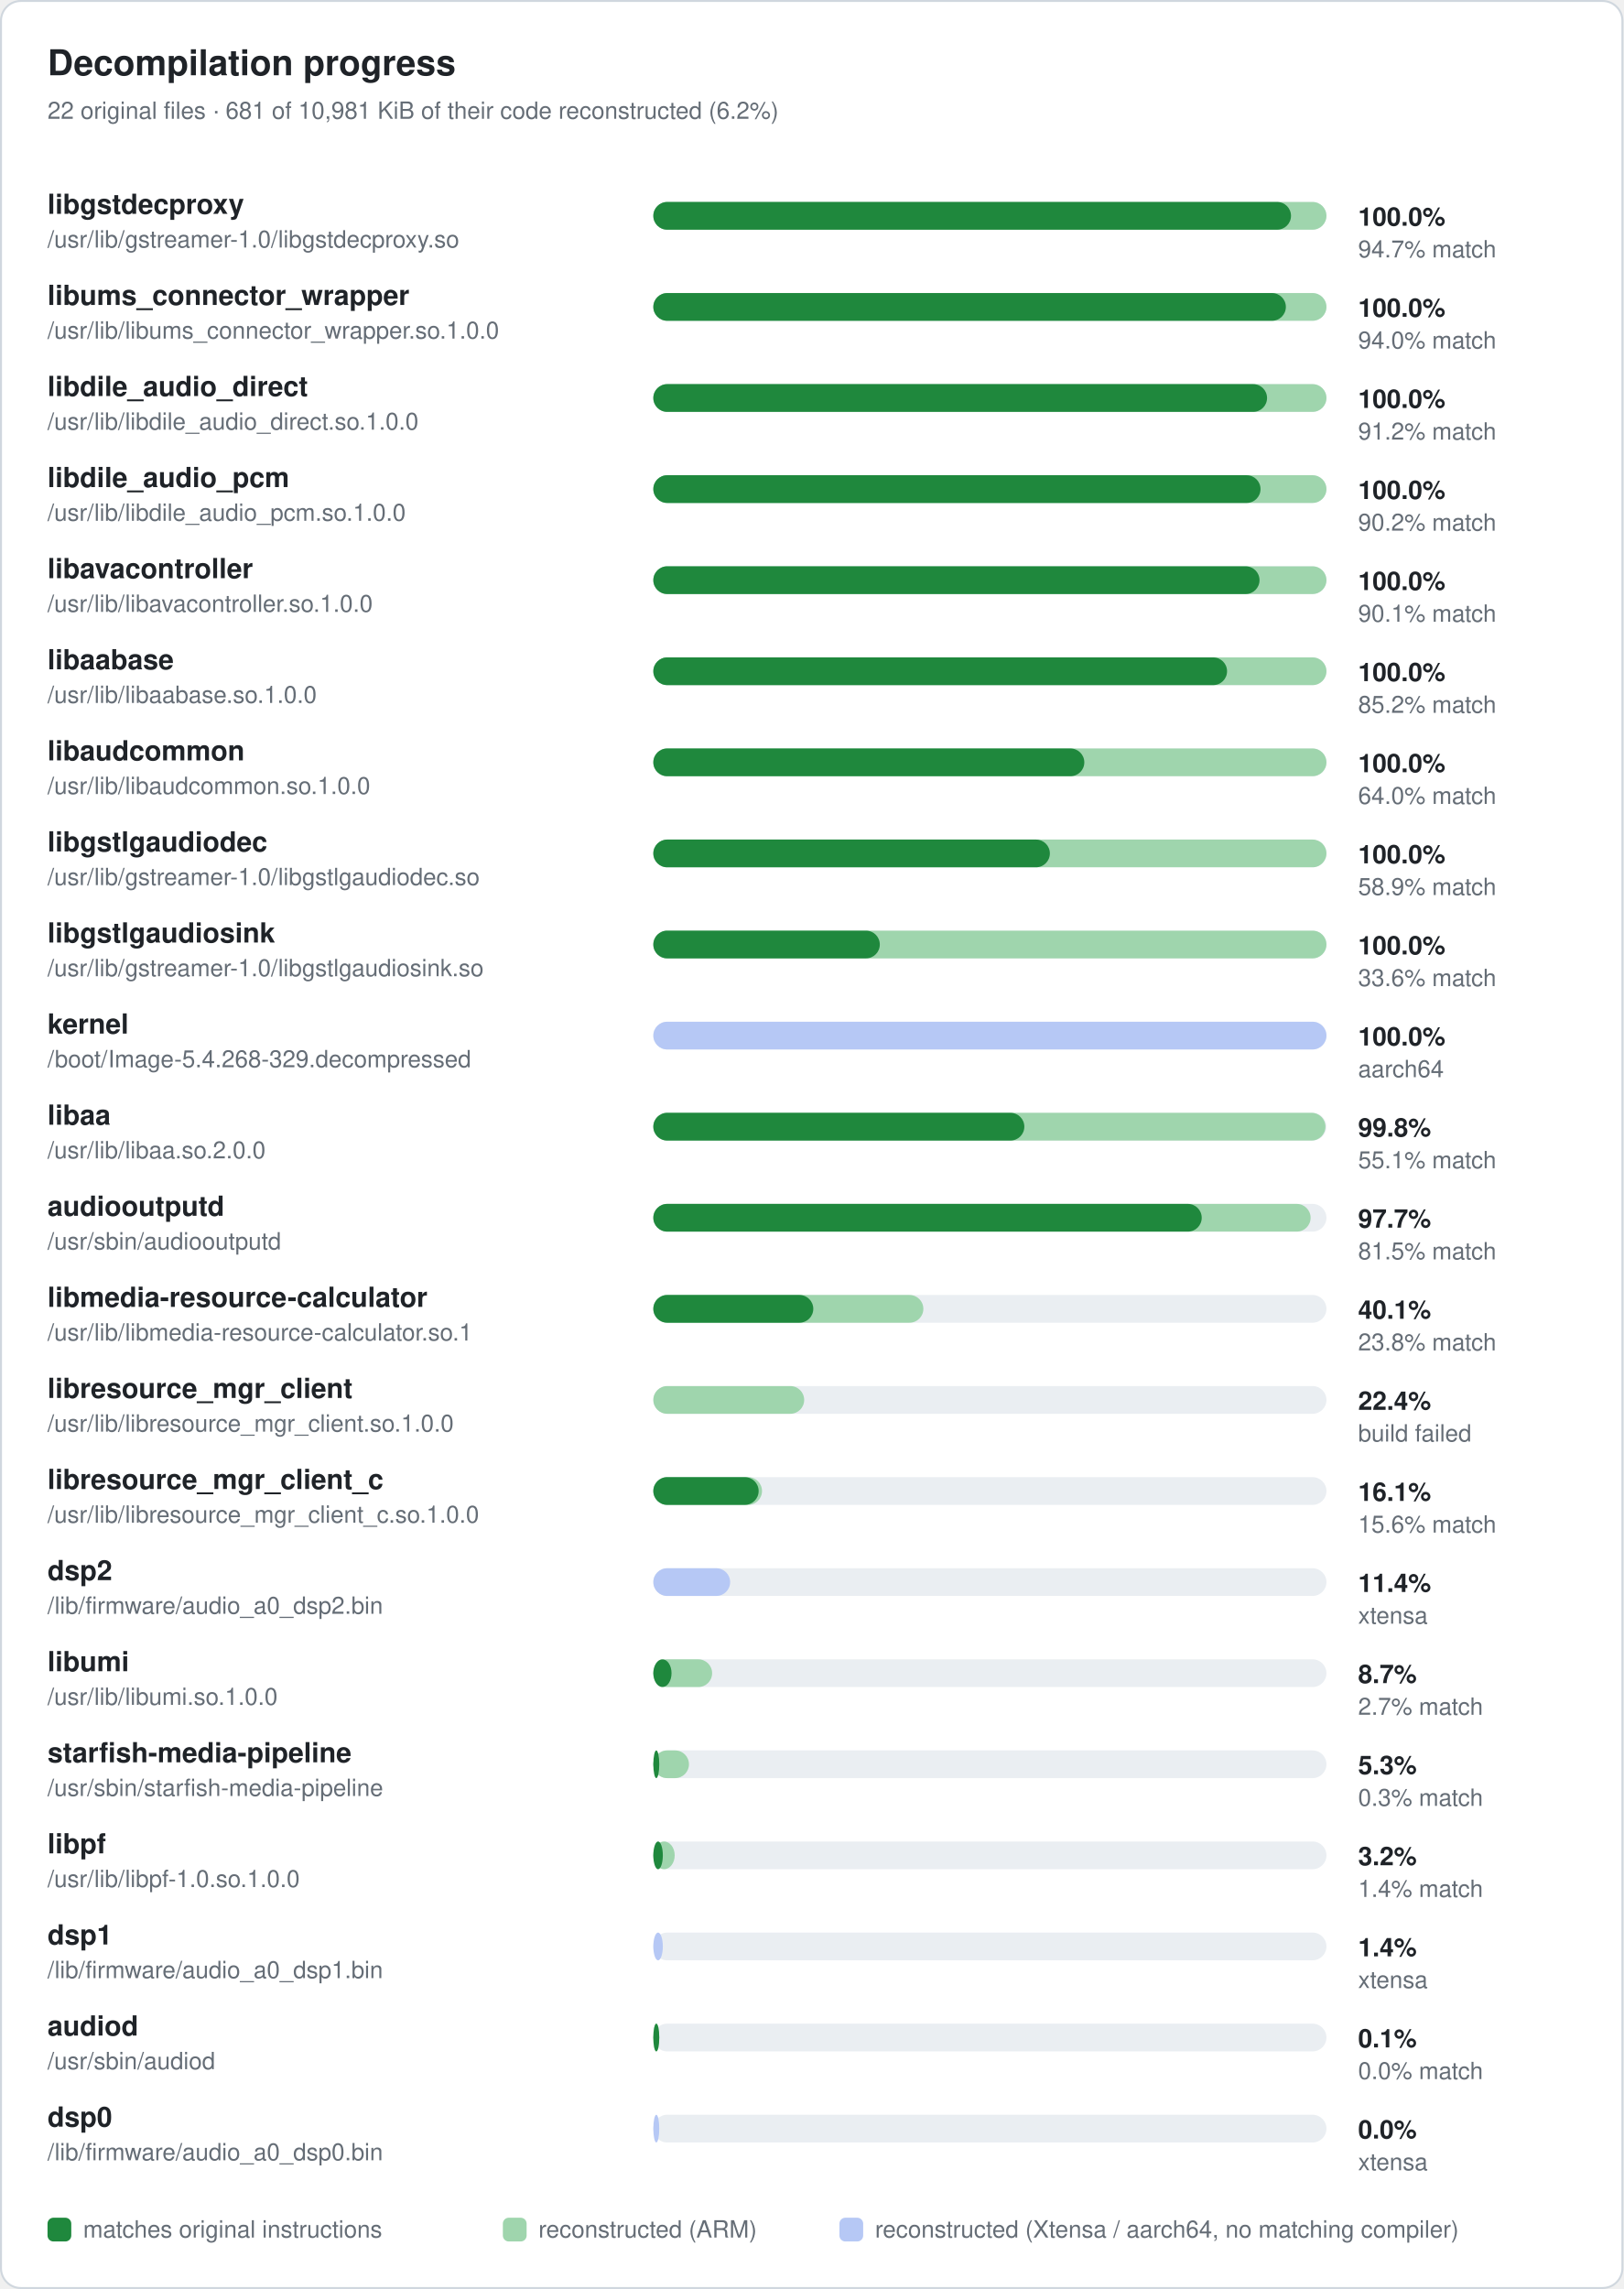
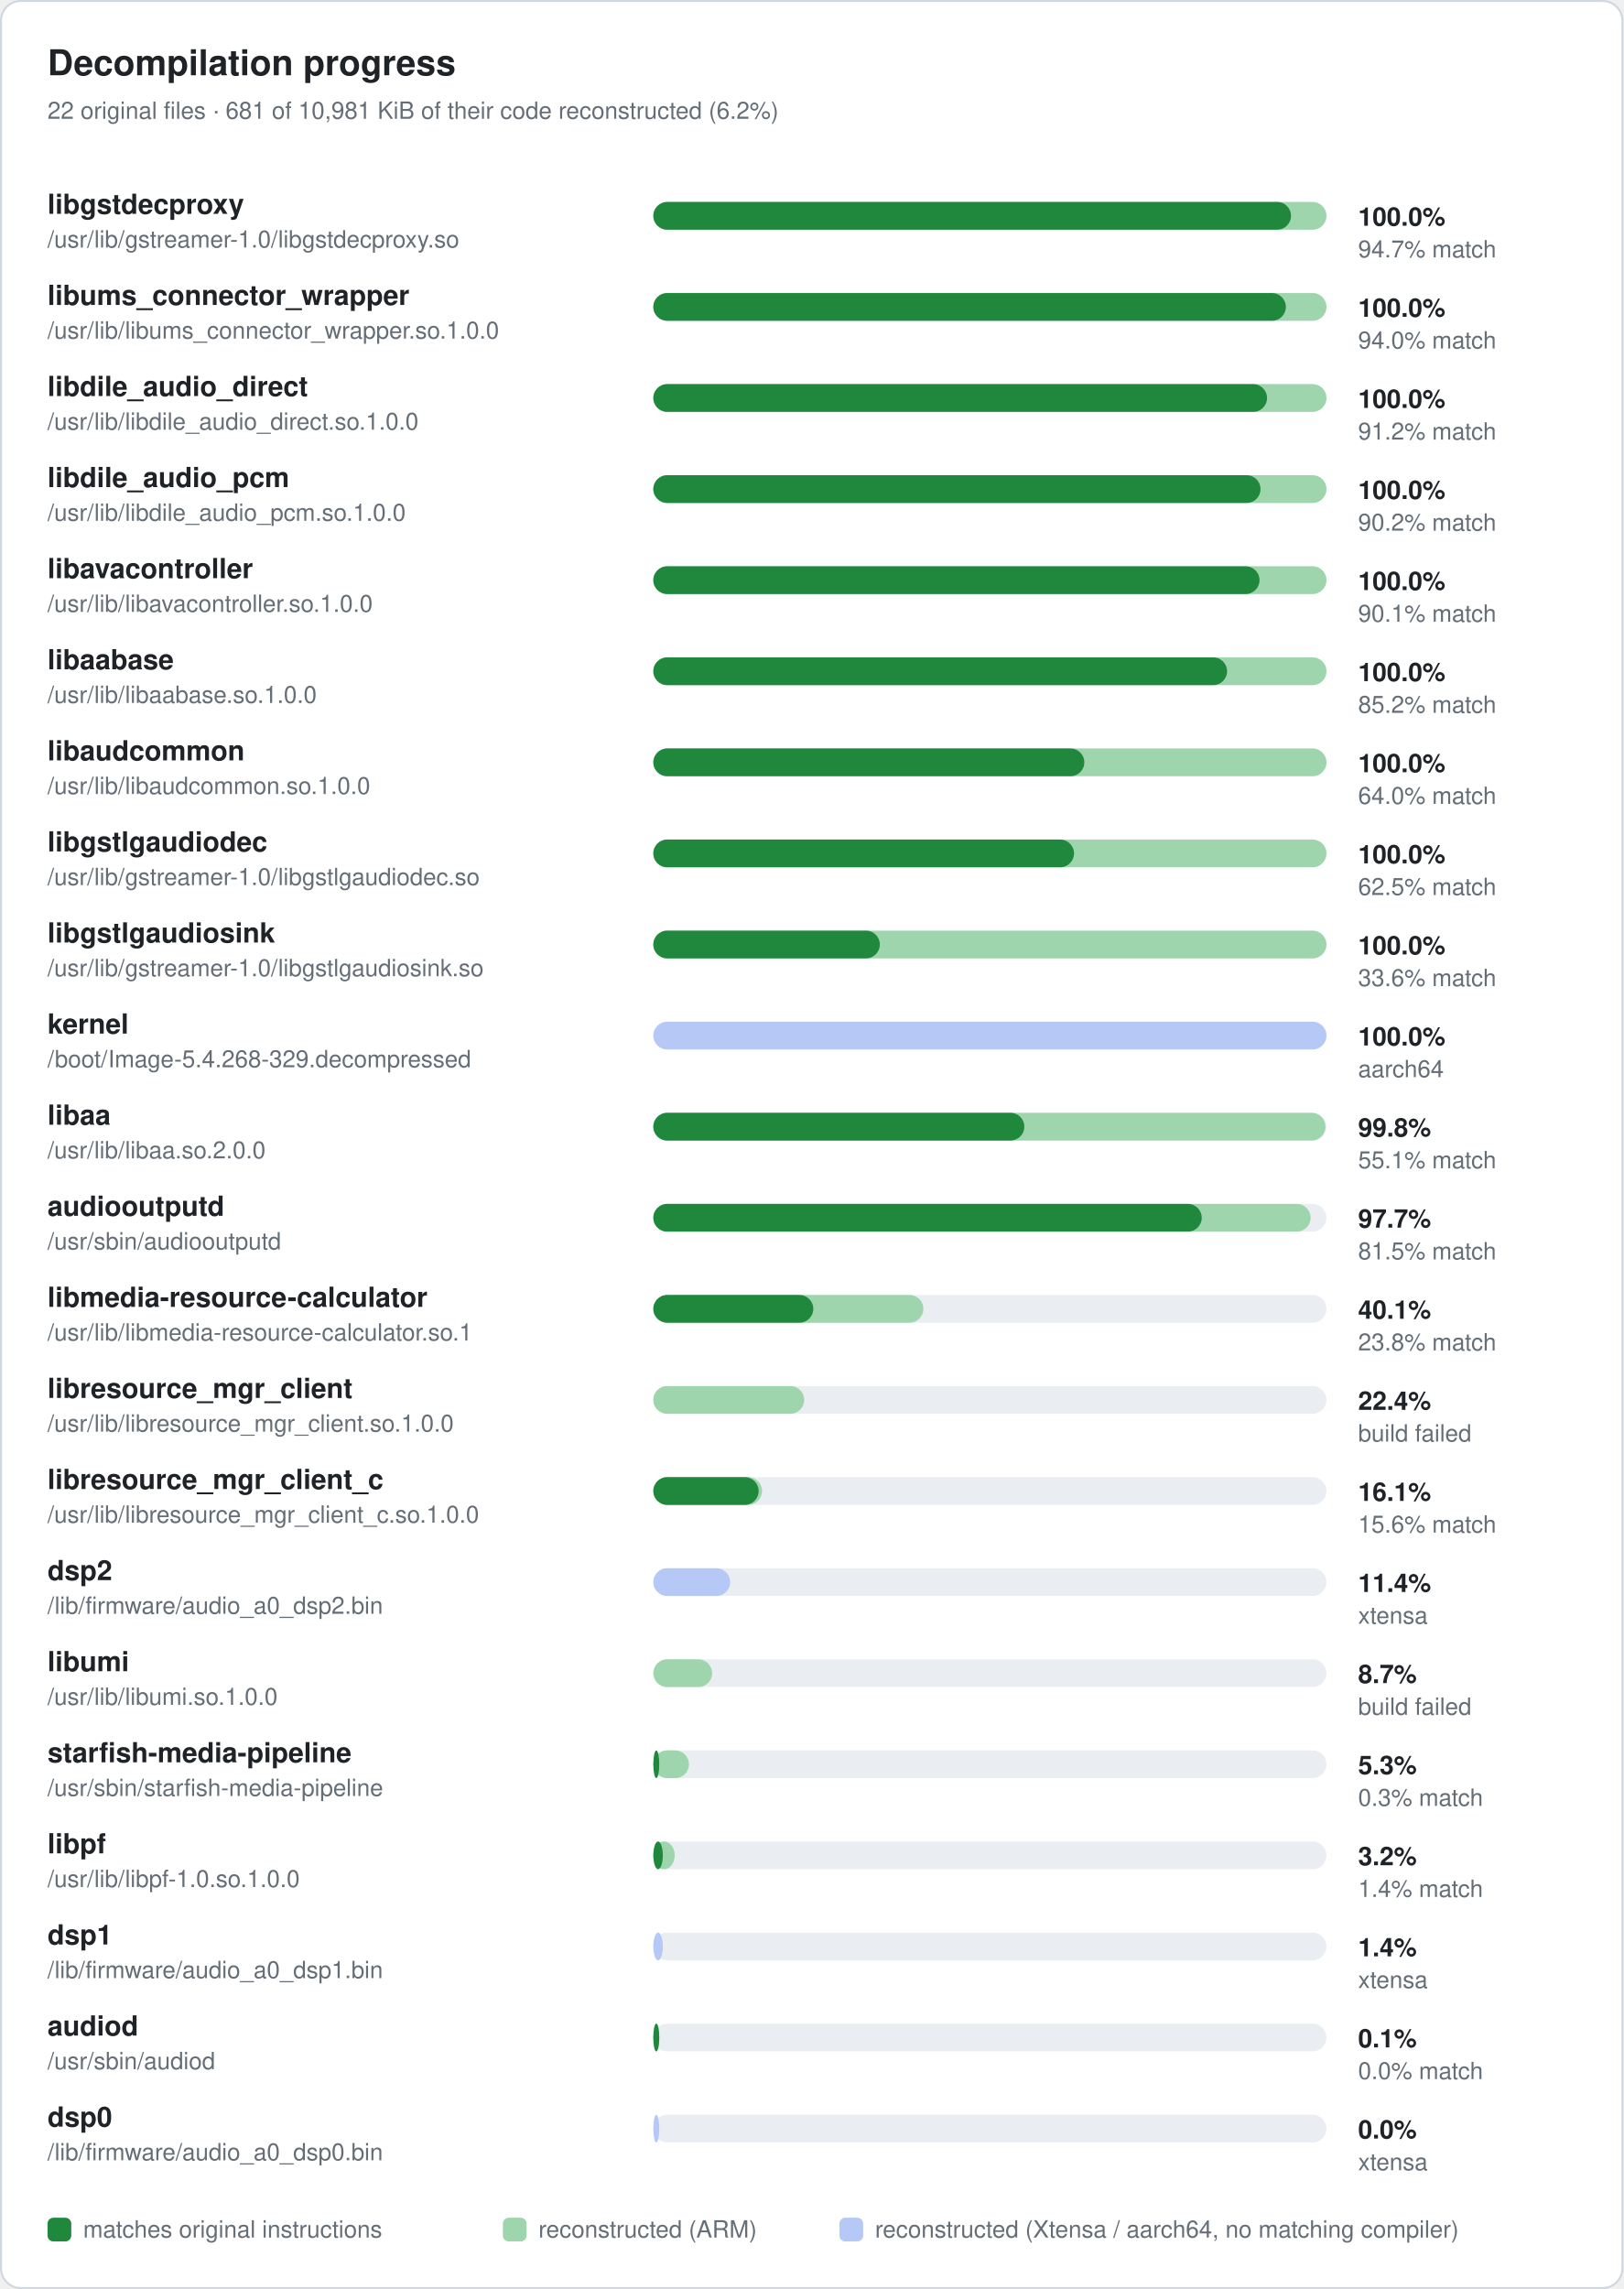
<svg xmlns="http://www.w3.org/2000/svg" width="820" height="1156" viewBox="0 0 820 1156" role="img" aria-label="Decompilation progress">
  <style>
  text { font-family: -apple-system, BlinkMacSystemFont, "Segoe UI", Helvetica, Arial, sans-serif; fill: #1f2328; }
  .title { font-size: 18px; font-weight: 600; }
  .sub, .path, .legend { font-size: 12px; fill: #656d76; }
  .name { font-size: 14px; font-weight: 600; }
  .pct { font-size: 13px; font-weight: 600; font-variant-numeric: tabular-nums; }
  .card { fill: #ffffff; stroke: #d0d7de; }
  .track { fill: #eaeef2; }
  .cov { fill: #9fd5ad; }
  .match { fill: #1f883d; }
  .dsp { fill: #b6c8f5; }
  @media (prefers-color-scheme: dark) {
    text { fill: #e6edf3; }
    .sub, .path, .legend { fill: #8d96a0; }
    .card { fill: #0d1117; stroke: #30363d; }
    .track { fill: #21262d; }
    .cov { fill: #2e6b3d; }
    .match { fill: #3fb950; }
    .dsp { fill: #3b5bab; }
  }
</style>
  <rect class="card" x="0.5" y="0.5" width="819" height="1155" rx="10" />
  <text class="title" x="24" y="38">Decompilation progress</text>
  <text class="sub" x="24" y="60">22 original files · 681 of 10,981 KiB of their code reconstructed (6.2%)</text>
  <text class="name" x="24" y="108">libgstdecproxy</text>
  <text class="path" x="24" y="125">/usr/lib/gstreamer-1.0/libgstdecproxy.so</text>
  <rect class="track" x="330" y="102" width="340" height="14" rx="7" />
  <rect class="cov" x="330" y="102" width="340.0" height="14" rx="7" />
  <rect class="match" x="330" y="102" width="322.1" height="14" rx="7" />
  <text class="pct" x="686" y="114">100.0%</text>
  <text class="path" x="686" y="130">94.7% match</text>
  <text class="name" x="24" y="154">libums_connector_wrapper</text>
  <text class="path" x="24" y="171">/usr/lib/libums_connector_wrapper.so.1.0.0</text>
  <rect class="track" x="330" y="148" width="340" height="14" rx="7" />
  <rect class="cov" x="330" y="148" width="340.0" height="14" rx="7" />
  <rect class="match" x="330" y="148" width="319.5" height="14" rx="7" />
  <text class="pct" x="686" y="160">100.0%</text>
  <text class="path" x="686" y="176">94.0% match</text>
  <text class="name" x="24" y="200">libdile_audio_direct</text>
  <text class="path" x="24" y="217">/usr/lib/libdile_audio_direct.so.1.0.0</text>
  <rect class="track" x="330" y="194" width="340" height="14" rx="7" />
  <rect class="cov" x="330" y="194" width="340.0" height="14" rx="7" />
  <rect class="match" x="330" y="194" width="310.0" height="14" rx="7" />
  <text class="pct" x="686" y="206">100.0%</text>
  <text class="path" x="686" y="222">91.2% match</text>
  <text class="name" x="24" y="246">libdile_audio_pcm</text>
  <text class="path" x="24" y="263">/usr/lib/libdile_audio_pcm.so.1.0.0</text>
  <rect class="track" x="330" y="240" width="340" height="14" rx="7" />
  <rect class="cov" x="330" y="240" width="340.0" height="14" rx="7" />
  <rect class="match" x="330" y="240" width="306.7" height="14" rx="7" />
  <text class="pct" x="686" y="252">100.0%</text>
  <text class="path" x="686" y="268">90.2% match</text>
  <text class="name" x="24" y="292">libavacontroller</text>
  <text class="path" x="24" y="309">/usr/lib/libavacontroller.so.1.0.0</text>
  <rect class="track" x="330" y="286" width="340" height="14" rx="7" />
  <rect class="cov" x="330" y="286" width="340.0" height="14" rx="7" />
  <rect class="match" x="330" y="286" width="306.2" height="14" rx="7" />
  <text class="pct" x="686" y="298">100.0%</text>
  <text class="path" x="686" y="314">90.1% match</text>
  <text class="name" x="24" y="338">libaabase</text>
  <text class="path" x="24" y="355">/usr/lib/libaabase.so.1.0.0</text>
  <rect class="track" x="330" y="332" width="340" height="14" rx="7" />
  <rect class="cov" x="330" y="332" width="340.0" height="14" rx="7" />
  <rect class="match" x="330" y="332" width="289.8" height="14" rx="7" />
  <text class="pct" x="686" y="344">100.0%</text>
  <text class="path" x="686" y="360">85.2% match</text>
  <text class="name" x="24" y="384">libaudcommon</text>
  <text class="path" x="24" y="401">/usr/lib/libaudcommon.so.1.0.0</text>
  <rect class="track" x="330" y="378" width="340" height="14" rx="7" />
  <rect class="cov" x="330" y="378" width="340.0" height="14" rx="7" />
  <rect class="match" x="330" y="378" width="217.7" height="14" rx="7" />
  <text class="pct" x="686" y="390">100.0%</text>
  <text class="path" x="686" y="406">64.0% match</text>
  <text class="name" x="24" y="430">libgstlgaudiodec</text>
  <text class="path" x="24" y="447">/usr/lib/gstreamer-1.0/libgstlgaudiodec.so</text>
  <rect class="track" x="330" y="424" width="340" height="14" rx="7" />
  <rect class="cov" x="330" y="424" width="340.0" height="14" rx="7" />
-   <rect class="match" x="330" y="424" width="200.3" height="14" rx="7" />
+   <rect class="match" x="330" y="424" width="212.5" height="14" rx="7" />
  <text class="pct" x="686" y="436">100.0%</text>
-   <text class="path" x="686" y="452">58.9% match</text>
+   <text class="path" x="686" y="452">62.5% match</text>
  <text class="name" x="24" y="476">libgstlgaudiosink</text>
  <text class="path" x="24" y="493">/usr/lib/gstreamer-1.0/libgstlgaudiosink.so</text>
  <rect class="track" x="330" y="470" width="340" height="14" rx="7" />
  <rect class="cov" x="330" y="470" width="340.0" height="14" rx="7" />
  <rect class="match" x="330" y="470" width="114.4" height="14" rx="7" />
  <text class="pct" x="686" y="482">100.0%</text>
  <text class="path" x="686" y="498">33.6% match</text>
  <text class="name" x="24" y="522">kernel</text>
  <text class="path" x="24" y="539">/boot/Image-5.4.268-329.decompressed</text>
  <rect class="track" x="330" y="516" width="340" height="14" rx="7" />
  <rect class="dsp" x="330" y="516" width="340.0" height="14" rx="7" />
  <text class="pct" x="686" y="528">100.0%</text>
  <text class="path" x="686" y="544">aarch64</text>
  <text class="name" x="24" y="568">libaa</text>
  <text class="path" x="24" y="585">/usr/lib/libaa.so.2.0.0</text>
  <rect class="track" x="330" y="562" width="340" height="14" rx="7" />
  <rect class="cov" x="330" y="562" width="339.5" height="14" rx="7" />
  <rect class="match" x="330" y="562" width="187.4" height="14" rx="7" />
  <text class="pct" x="686" y="574">99.8%</text>
  <text class="path" x="686" y="590">55.1% match</text>
  <text class="name" x="24" y="614">audiooutputd</text>
  <text class="path" x="24" y="631">/usr/sbin/audiooutputd</text>
  <rect class="track" x="330" y="608" width="340" height="14" rx="7" />
  <rect class="cov" x="330" y="608" width="332.0" height="14" rx="7" />
  <rect class="match" x="330" y="608" width="277.0" height="14" rx="7" />
  <text class="pct" x="686" y="620">97.7%</text>
  <text class="path" x="686" y="636">81.5% match</text>
  <text class="name" x="24" y="660">libmedia-resource-calculator</text>
  <text class="path" x="24" y="677">/usr/lib/libmedia-resource-calculator.so.1</text>
  <rect class="track" x="330" y="654" width="340" height="14" rx="7" />
  <rect class="cov" x="330" y="654" width="136.4" height="14" rx="7" />
  <rect class="match" x="330" y="654" width="80.8" height="14" rx="7" />
  <text class="pct" x="686" y="666">40.1%</text>
  <text class="path" x="686" y="682">23.8% match</text>
  <text class="name" x="24" y="706">libresource_mgr_client</text>
  <text class="path" x="24" y="723">/usr/lib/libresource_mgr_client.so.1.0.0</text>
  <rect class="track" x="330" y="700" width="340" height="14" rx="7" />
  <rect class="cov" x="330" y="700" width="76.2" height="14" rx="7" />
  <text class="pct" x="686" y="712">22.4%</text>
  <text class="path" x="686" y="728">build failed</text>
  <text class="name" x="24" y="752">libresource_mgr_client_c</text>
  <text class="path" x="24" y="769">/usr/lib/libresource_mgr_client_c.so.1.0.0</text>
  <rect class="track" x="330" y="746" width="340" height="14" rx="7" />
  <rect class="cov" x="330" y="746" width="54.9" height="14" rx="7" />
  <rect class="match" x="330" y="746" width="53.2" height="14" rx="7" />
  <text class="pct" x="686" y="758">16.1%</text>
  <text class="path" x="686" y="774">15.6% match</text>
  <text class="name" x="24" y="798">dsp2</text>
  <text class="path" x="24" y="815">/lib/firmware/audio_a0_dsp2.bin</text>
  <rect class="track" x="330" y="792" width="340" height="14" rx="7" />
  <rect class="dsp" x="330" y="792" width="38.8" height="14" rx="7" />
  <text class="pct" x="686" y="804">11.4%</text>
  <text class="path" x="686" y="820">xtensa</text>
  <text class="name" x="24" y="844">libumi</text>
  <text class="path" x="24" y="861">/usr/lib/libumi.so.1.0.0</text>
  <rect class="track" x="330" y="838" width="340" height="14" rx="7" />
  <rect class="cov" x="330" y="838" width="29.7" height="14" rx="7" />
-   <rect class="match" x="330" y="838" width="9.2" height="14" rx="7" />
  <text class="pct" x="686" y="850">8.7%</text>
-   <text class="path" x="686" y="866">2.7% match</text>
+   <text class="path" x="686" y="866">build failed</text>
  <text class="name" x="24" y="890">starfish-media-pipeline</text>
  <text class="path" x="24" y="907">/usr/sbin/starfish-media-pipeline</text>
  <rect class="track" x="330" y="884" width="340" height="14" rx="7" />
  <rect class="cov" x="330" y="884" width="18.0" height="14" rx="7" />
  <rect class="match" x="330" y="884" width="3.0" height="14" rx="7" />
  <text class="pct" x="686" y="896">5.3%</text>
  <text class="path" x="686" y="912">0.3% match</text>
  <text class="name" x="24" y="936">libpf</text>
  <text class="path" x="24" y="953">/usr/lib/libpf-1.0.so.1.0.0</text>
  <rect class="track" x="330" y="930" width="340" height="14" rx="7" />
  <rect class="cov" x="330" y="930" width="10.8" height="14" rx="7" />
  <rect class="match" x="330" y="930" width="4.8" height="14" rx="7" />
  <text class="pct" x="686" y="942">3.2%</text>
  <text class="path" x="686" y="958">1.4% match</text>
  <text class="name" x="24" y="982">dsp1</text>
  <text class="path" x="24" y="999">/lib/firmware/audio_a0_dsp1.bin</text>
  <rect class="track" x="330" y="976" width="340" height="14" rx="7" />
  <rect class="dsp" x="330" y="976" width="4.8" height="14" rx="7" />
  <text class="pct" x="686" y="988">1.4%</text>
  <text class="path" x="686" y="1004">xtensa</text>
  <text class="name" x="24" y="1028">audiod</text>
  <text class="path" x="24" y="1045">/usr/sbin/audiod</text>
  <rect class="track" x="330" y="1022" width="340" height="14" rx="7" />
  <rect class="cov" x="330" y="1022" width="3.0" height="14" rx="7" />
  <rect class="match" x="330" y="1022" width="3.0" height="14" rx="7" />
  <text class="pct" x="686" y="1034">0.1%</text>
  <text class="path" x="686" y="1050">0.0% match</text>
  <text class="name" x="24" y="1074">dsp0</text>
  <text class="path" x="24" y="1091">/lib/firmware/audio_a0_dsp0.bin</text>
  <rect class="track" x="330" y="1068" width="340" height="14" rx="7" />
  <rect class="dsp" x="330" y="1068" width="3.0" height="14" rx="7" />
  <text class="pct" x="686" y="1080">0.0%</text>
  <text class="path" x="686" y="1096">xtensa</text>
  <rect class="match" x="24" y="1120" width="12" height="12" rx="3" />
  <text class="legend" x="42" y="1130">matches original instructions</text>
  <rect class="cov" x="254" y="1120" width="12" height="12" rx="3" />
  <text class="legend" x="272" y="1130">reconstructed (ARM)</text>
  <rect class="dsp" x="424" y="1120" width="12" height="12" rx="3" />
  <text class="legend" x="442" y="1130">reconstructed (Xtensa / aarch64, no matching compiler)</text>
</svg>
